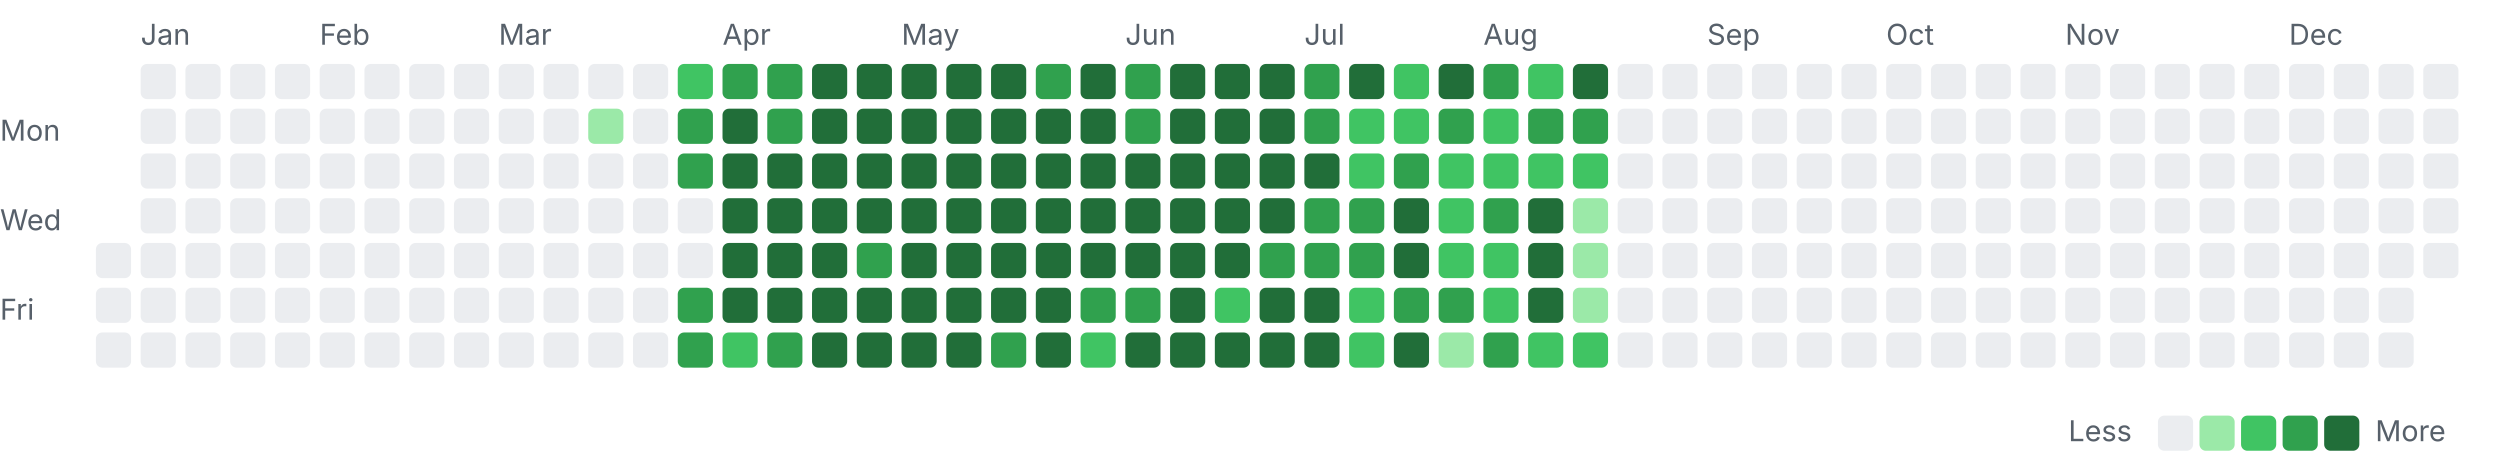
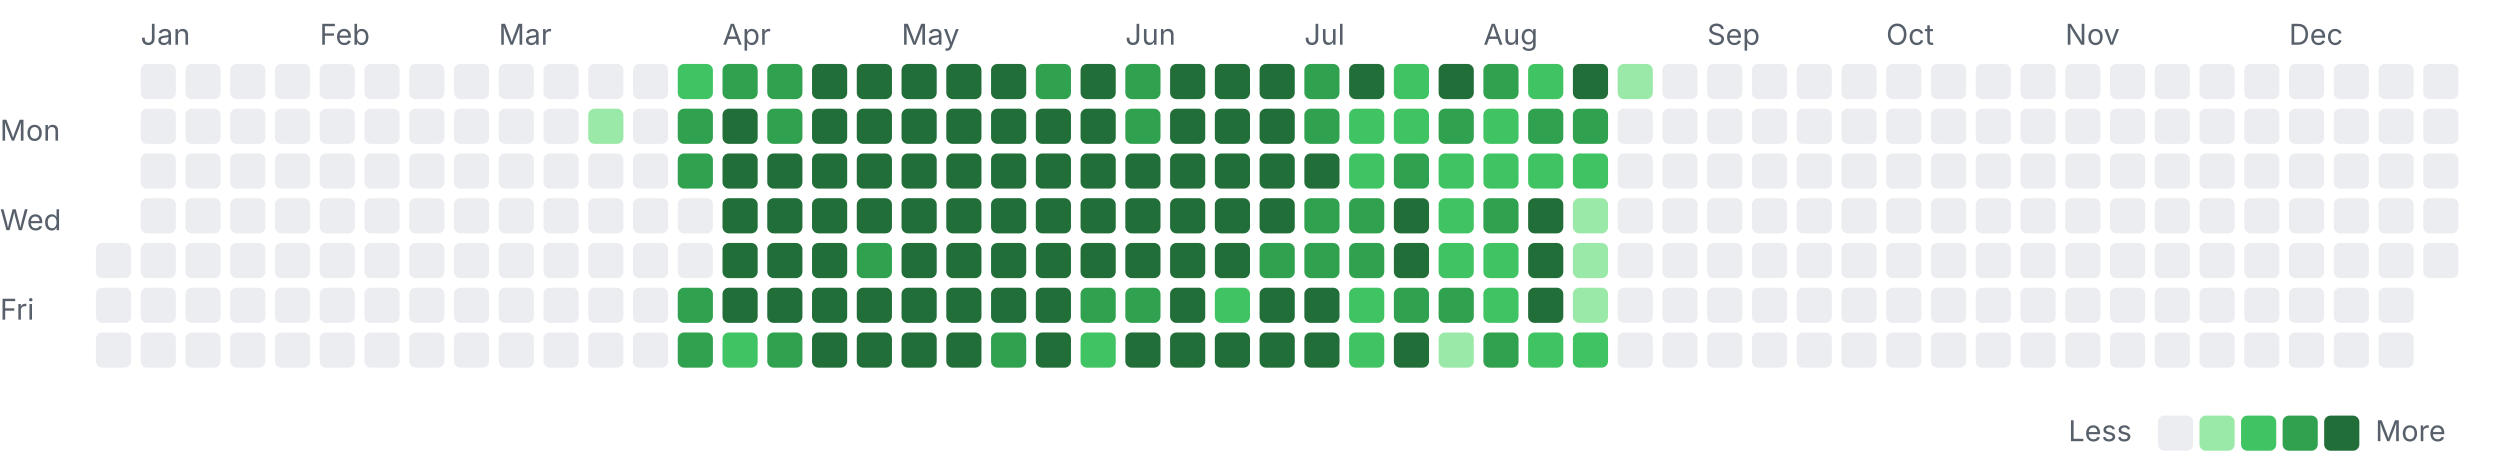
<svg xmlns="http://www.w3.org/2000/svg" width="782" height="142" viewBox="0 0 782 142">
  <style>.l0{fill:#ebedf0}.l1{fill:#9be9a8}.l2{fill:#40c463}.l3{fill:#30a14e}.l4{fill:#216e39} .lbl{fill:#57606a;font:9px -apple-system,Segoe UI,sans-serif}@media(prefers-color-scheme:dark){.l0{fill:#161b22}.l1{fill:#0e4429}.l2{fill:#006d32}.l3{fill:#26a641}.l4{fill:#39d353} .lbl{fill:#8b949e}}</style>
  <text class="lbl" x="44" y="14">Jan</text>
  <text class="lbl" x="100" y="14">Feb</text>
  <text class="lbl" x="156" y="14">Mar</text>
  <text class="lbl" x="226" y="14">Apr</text>
  <text class="lbl" x="282" y="14">May</text>
  <text class="lbl" x="352" y="14">Jun</text>
  <text class="lbl" x="408" y="14">Jul</text>
  <text class="lbl" x="464" y="14">Aug</text>
  <text class="lbl" x="534" y="14">Sep</text>
  <text class="lbl" x="590" y="14">Oct</text>
  <text class="lbl" x="646" y="14">Nov</text>
  <text class="lbl" x="716" y="14">Dec</text>
  <text class="lbl" x="0" y="44">Mon</text>
  <text class="lbl" x="0" y="72">Wed</text>
  <text class="lbl" x="0" y="100">Fri</text>
  <rect class="l0" x="30" y="76" width="11" height="11" rx="2" />
  <rect class="l0" x="30" y="90" width="11" height="11" rx="2" />
  <rect class="l0" x="30" y="104" width="11" height="11" rx="2" />
  <rect class="l0" x="44" y="20" width="11" height="11" rx="2" />
  <rect class="l0" x="44" y="34" width="11" height="11" rx="2" />
  <rect class="l0" x="44" y="48" width="11" height="11" rx="2" />
  <rect class="l0" x="44" y="62" width="11" height="11" rx="2" />
  <rect class="l0" x="44" y="76" width="11" height="11" rx="2" />
  <rect class="l0" x="44" y="90" width="11" height="11" rx="2" />
  <rect class="l0" x="44" y="104" width="11" height="11" rx="2" />
  <rect class="l0" x="58" y="20" width="11" height="11" rx="2" />
  <rect class="l0" x="58" y="34" width="11" height="11" rx="2" />
  <rect class="l0" x="58" y="48" width="11" height="11" rx="2" />
  <rect class="l0" x="58" y="62" width="11" height="11" rx="2" />
  <rect class="l0" x="58" y="76" width="11" height="11" rx="2" />
  <rect class="l0" x="58" y="90" width="11" height="11" rx="2" />
  <rect class="l0" x="58" y="104" width="11" height="11" rx="2" />
  <rect class="l0" x="72" y="20" width="11" height="11" rx="2" />
  <rect class="l0" x="72" y="34" width="11" height="11" rx="2" />
  <rect class="l0" x="72" y="48" width="11" height="11" rx="2" />
  <rect class="l0" x="72" y="62" width="11" height="11" rx="2" />
  <rect class="l0" x="72" y="76" width="11" height="11" rx="2" />
  <rect class="l0" x="72" y="90" width="11" height="11" rx="2" />
  <rect class="l0" x="72" y="104" width="11" height="11" rx="2" />
  <rect class="l0" x="86" y="20" width="11" height="11" rx="2" />
  <rect class="l0" x="86" y="34" width="11" height="11" rx="2" />
  <rect class="l0" x="86" y="48" width="11" height="11" rx="2" />
  <rect class="l0" x="86" y="62" width="11" height="11" rx="2" />
  <rect class="l0" x="86" y="76" width="11" height="11" rx="2" />
  <rect class="l0" x="86" y="90" width="11" height="11" rx="2" />
  <rect class="l0" x="86" y="104" width="11" height="11" rx="2" />
  <rect class="l0" x="100" y="20" width="11" height="11" rx="2" />
  <rect class="l0" x="100" y="34" width="11" height="11" rx="2" />
  <rect class="l0" x="100" y="48" width="11" height="11" rx="2" />
  <rect class="l0" x="100" y="62" width="11" height="11" rx="2" />
  <rect class="l0" x="100" y="76" width="11" height="11" rx="2" />
  <rect class="l0" x="100" y="90" width="11" height="11" rx="2" />
  <rect class="l0" x="100" y="104" width="11" height="11" rx="2" />
  <rect class="l0" x="114" y="20" width="11" height="11" rx="2" />
  <rect class="l0" x="114" y="34" width="11" height="11" rx="2" />
  <rect class="l0" x="114" y="48" width="11" height="11" rx="2" />
  <rect class="l0" x="114" y="62" width="11" height="11" rx="2" />
  <rect class="l0" x="114" y="76" width="11" height="11" rx="2" />
  <rect class="l0" x="114" y="90" width="11" height="11" rx="2" />
  <rect class="l0" x="114" y="104" width="11" height="11" rx="2" />
  <rect class="l0" x="128" y="20" width="11" height="11" rx="2" />
  <rect class="l0" x="128" y="34" width="11" height="11" rx="2" />
  <rect class="l0" x="128" y="48" width="11" height="11" rx="2" />
  <rect class="l0" x="128" y="62" width="11" height="11" rx="2" />
  <rect class="l0" x="128" y="76" width="11" height="11" rx="2" />
  <rect class="l0" x="128" y="90" width="11" height="11" rx="2" />
  <rect class="l0" x="128" y="104" width="11" height="11" rx="2" />
  <rect class="l0" x="142" y="20" width="11" height="11" rx="2" />
  <rect class="l0" x="142" y="34" width="11" height="11" rx="2" />
  <rect class="l0" x="142" y="48" width="11" height="11" rx="2" />
  <rect class="l0" x="142" y="62" width="11" height="11" rx="2" />
  <rect class="l0" x="142" y="76" width="11" height="11" rx="2" />
  <rect class="l0" x="142" y="90" width="11" height="11" rx="2" />
  <rect class="l0" x="142" y="104" width="11" height="11" rx="2" />
  <rect class="l0" x="156" y="20" width="11" height="11" rx="2" />
  <rect class="l0" x="156" y="34" width="11" height="11" rx="2" />
  <rect class="l0" x="156" y="48" width="11" height="11" rx="2" />
  <rect class="l0" x="156" y="62" width="11" height="11" rx="2" />
  <rect class="l0" x="156" y="76" width="11" height="11" rx="2" />
  <rect class="l0" x="156" y="90" width="11" height="11" rx="2" />
  <rect class="l0" x="156" y="104" width="11" height="11" rx="2" />
  <rect class="l0" x="170" y="20" width="11" height="11" rx="2" />
  <rect class="l0" x="170" y="34" width="11" height="11" rx="2" />
  <rect class="l0" x="170" y="48" width="11" height="11" rx="2" />
  <rect class="l0" x="170" y="62" width="11" height="11" rx="2" />
  <rect class="l0" x="170" y="76" width="11" height="11" rx="2" />
  <rect class="l0" x="170" y="90" width="11" height="11" rx="2" />
  <rect class="l0" x="170" y="104" width="11" height="11" rx="2" />
  <rect class="l0" x="184" y="20" width="11" height="11" rx="2" />
  <rect class="l1" x="184" y="34" width="11" height="11" rx="2" />
  <rect class="l0" x="184" y="48" width="11" height="11" rx="2" />
  <rect class="l0" x="184" y="62" width="11" height="11" rx="2" />
  <rect class="l0" x="184" y="76" width="11" height="11" rx="2" />
  <rect class="l0" x="184" y="90" width="11" height="11" rx="2" />
  <rect class="l0" x="184" y="104" width="11" height="11" rx="2" />
  <rect class="l0" x="198" y="20" width="11" height="11" rx="2" />
  <rect class="l0" x="198" y="34" width="11" height="11" rx="2" />
  <rect class="l0" x="198" y="48" width="11" height="11" rx="2" />
  <rect class="l0" x="198" y="62" width="11" height="11" rx="2" />
  <rect class="l0" x="198" y="76" width="11" height="11" rx="2" />
  <rect class="l0" x="198" y="90" width="11" height="11" rx="2" />
  <rect class="l0" x="198" y="104" width="11" height="11" rx="2" />
  <rect class="l2" x="212" y="20" width="11" height="11" rx="2" />
  <rect class="l3" x="212" y="34" width="11" height="11" rx="2" />
  <rect class="l3" x="212" y="48" width="11" height="11" rx="2" />
  <rect class="l0" x="212" y="62" width="11" height="11" rx="2" />
  <rect class="l0" x="212" y="76" width="11" height="11" rx="2" />
  <rect class="l3" x="212" y="90" width="11" height="11" rx="2" />
  <rect class="l3" x="212" y="104" width="11" height="11" rx="2" />
  <rect class="l3" x="226" y="20" width="11" height="11" rx="2" />
  <rect class="l4" x="226" y="34" width="11" height="11" rx="2" />
  <rect class="l4" x="226" y="48" width="11" height="11" rx="2" />
  <rect class="l4" x="226" y="62" width="11" height="11" rx="2" />
  <rect class="l4" x="226" y="76" width="11" height="11" rx="2" />
  <rect class="l4" x="226" y="90" width="11" height="11" rx="2" />
  <rect class="l2" x="226" y="104" width="11" height="11" rx="2" />
  <rect class="l3" x="240" y="20" width="11" height="11" rx="2" />
  <rect class="l3" x="240" y="34" width="11" height="11" rx="2" />
  <rect class="l4" x="240" y="48" width="11" height="11" rx="2" />
  <rect class="l4" x="240" y="62" width="11" height="11" rx="2" />
  <rect class="l4" x="240" y="76" width="11" height="11" rx="2" />
  <rect class="l4" x="240" y="90" width="11" height="11" rx="2" />
  <rect class="l3" x="240" y="104" width="11" height="11" rx="2" />
  <rect class="l4" x="254" y="20" width="11" height="11" rx="2" />
  <rect class="l4" x="254" y="34" width="11" height="11" rx="2" />
  <rect class="l4" x="254" y="48" width="11" height="11" rx="2" />
  <rect class="l4" x="254" y="62" width="11" height="11" rx="2" />
  <rect class="l4" x="254" y="76" width="11" height="11" rx="2" />
  <rect class="l4" x="254" y="90" width="11" height="11" rx="2" />
  <rect class="l4" x="254" y="104" width="11" height="11" rx="2" />
  <rect class="l4" x="268" y="20" width="11" height="11" rx="2" />
  <rect class="l4" x="268" y="34" width="11" height="11" rx="2" />
  <rect class="l4" x="268" y="48" width="11" height="11" rx="2" />
  <rect class="l4" x="268" y="62" width="11" height="11" rx="2" />
  <rect class="l3" x="268" y="76" width="11" height="11" rx="2" />
  <rect class="l4" x="268" y="90" width="11" height="11" rx="2" />
  <rect class="l4" x="268" y="104" width="11" height="11" rx="2" />
  <rect class="l4" x="282" y="20" width="11" height="11" rx="2" />
  <rect class="l4" x="282" y="34" width="11" height="11" rx="2" />
  <rect class="l4" x="282" y="48" width="11" height="11" rx="2" />
  <rect class="l4" x="282" y="62" width="11" height="11" rx="2" />
  <rect class="l4" x="282" y="76" width="11" height="11" rx="2" />
  <rect class="l4" x="282" y="90" width="11" height="11" rx="2" />
  <rect class="l4" x="282" y="104" width="11" height="11" rx="2" />
  <rect class="l4" x="296" y="20" width="11" height="11" rx="2" />
  <rect class="l4" x="296" y="34" width="11" height="11" rx="2" />
  <rect class="l4" x="296" y="48" width="11" height="11" rx="2" />
  <rect class="l4" x="296" y="62" width="11" height="11" rx="2" />
  <rect class="l4" x="296" y="76" width="11" height="11" rx="2" />
  <rect class="l4" x="296" y="90" width="11" height="11" rx="2" />
  <rect class="l4" x="296" y="104" width="11" height="11" rx="2" />
  <rect class="l4" x="310" y="20" width="11" height="11" rx="2" />
  <rect class="l4" x="310" y="34" width="11" height="11" rx="2" />
  <rect class="l4" x="310" y="48" width="11" height="11" rx="2" />
  <rect class="l4" x="310" y="62" width="11" height="11" rx="2" />
  <rect class="l4" x="310" y="76" width="11" height="11" rx="2" />
  <rect class="l4" x="310" y="90" width="11" height="11" rx="2" />
  <rect class="l3" x="310" y="104" width="11" height="11" rx="2" />
  <rect class="l3" x="324" y="20" width="11" height="11" rx="2" />
  <rect class="l4" x="324" y="34" width="11" height="11" rx="2" />
  <rect class="l4" x="324" y="48" width="11" height="11" rx="2" />
  <rect class="l4" x="324" y="62" width="11" height="11" rx="2" />
  <rect class="l4" x="324" y="76" width="11" height="11" rx="2" />
  <rect class="l4" x="324" y="90" width="11" height="11" rx="2" />
  <rect class="l4" x="324" y="104" width="11" height="11" rx="2" />
  <rect class="l4" x="338" y="20" width="11" height="11" rx="2" />
  <rect class="l4" x="338" y="34" width="11" height="11" rx="2" />
  <rect class="l4" x="338" y="48" width="11" height="11" rx="2" />
  <rect class="l4" x="338" y="62" width="11" height="11" rx="2" />
  <rect class="l4" x="338" y="76" width="11" height="11" rx="2" />
  <rect class="l3" x="338" y="90" width="11" height="11" rx="2" />
  <rect class="l2" x="338" y="104" width="11" height="11" rx="2" />
  <rect class="l3" x="352" y="20" width="11" height="11" rx="2" />
  <rect class="l3" x="352" y="34" width="11" height="11" rx="2" />
  <rect class="l4" x="352" y="48" width="11" height="11" rx="2" />
  <rect class="l4" x="352" y="62" width="11" height="11" rx="2" />
  <rect class="l4" x="352" y="76" width="11" height="11" rx="2" />
  <rect class="l3" x="352" y="90" width="11" height="11" rx="2" />
  <rect class="l4" x="352" y="104" width="11" height="11" rx="2" />
  <rect class="l4" x="366" y="20" width="11" height="11" rx="2" />
  <rect class="l4" x="366" y="34" width="11" height="11" rx="2" />
  <rect class="l4" x="366" y="48" width="11" height="11" rx="2" />
  <rect class="l4" x="366" y="62" width="11" height="11" rx="2" />
  <rect class="l4" x="366" y="76" width="11" height="11" rx="2" />
  <rect class="l4" x="366" y="90" width="11" height="11" rx="2" />
  <rect class="l4" x="366" y="104" width="11" height="11" rx="2" />
  <rect class="l4" x="380" y="20" width="11" height="11" rx="2" />
  <rect class="l4" x="380" y="34" width="11" height="11" rx="2" />
  <rect class="l4" x="380" y="48" width="11" height="11" rx="2" />
  <rect class="l4" x="380" y="62" width="11" height="11" rx="2" />
  <rect class="l4" x="380" y="76" width="11" height="11" rx="2" />
  <rect class="l2" x="380" y="90" width="11" height="11" rx="2" />
  <rect class="l4" x="380" y="104" width="11" height="11" rx="2" />
  <rect class="l4" x="394" y="20" width="11" height="11" rx="2" />
  <rect class="l4" x="394" y="34" width="11" height="11" rx="2" />
  <rect class="l4" x="394" y="48" width="11" height="11" rx="2" />
  <rect class="l4" x="394" y="62" width="11" height="11" rx="2" />
  <rect class="l3" x="394" y="76" width="11" height="11" rx="2" />
  <rect class="l4" x="394" y="90" width="11" height="11" rx="2" />
  <rect class="l4" x="394" y="104" width="11" height="11" rx="2" />
  <rect class="l3" x="408" y="20" width="11" height="11" rx="2" />
  <rect class="l3" x="408" y="34" width="11" height="11" rx="2" />
  <rect class="l4" x="408" y="48" width="11" height="11" rx="2" />
  <rect class="l3" x="408" y="62" width="11" height="11" rx="2" />
  <rect class="l3" x="408" y="76" width="11" height="11" rx="2" />
  <rect class="l4" x="408" y="90" width="11" height="11" rx="2" />
  <rect class="l4" x="408" y="104" width="11" height="11" rx="2" />
  <rect class="l4" x="422" y="20" width="11" height="11" rx="2" />
  <rect class="l2" x="422" y="34" width="11" height="11" rx="2" />
  <rect class="l2" x="422" y="48" width="11" height="11" rx="2" />
  <rect class="l3" x="422" y="62" width="11" height="11" rx="2" />
  <rect class="l3" x="422" y="76" width="11" height="11" rx="2" />
  <rect class="l2" x="422" y="90" width="11" height="11" rx="2" />
  <rect class="l2" x="422" y="104" width="11" height="11" rx="2" />
  <rect class="l2" x="436" y="20" width="11" height="11" rx="2" />
  <rect class="l2" x="436" y="34" width="11" height="11" rx="2" />
  <rect class="l3" x="436" y="48" width="11" height="11" rx="2" />
  <rect class="l4" x="436" y="62" width="11" height="11" rx="2" />
  <rect class="l4" x="436" y="76" width="11" height="11" rx="2" />
  <rect class="l3" x="436" y="90" width="11" height="11" rx="2" />
  <rect class="l4" x="436" y="104" width="11" height="11" rx="2" />
  <rect class="l4" x="450" y="20" width="11" height="11" rx="2" />
  <rect class="l3" x="450" y="34" width="11" height="11" rx="2" />
  <rect class="l2" x="450" y="48" width="11" height="11" rx="2" />
  <rect class="l2" x="450" y="62" width="11" height="11" rx="2" />
  <rect class="l2" x="450" y="76" width="11" height="11" rx="2" />
  <rect class="l3" x="450" y="90" width="11" height="11" rx="2" />
  <rect class="l1" x="450" y="104" width="11" height="11" rx="2" />
  <rect class="l3" x="464" y="20" width="11" height="11" rx="2" />
  <rect class="l2" x="464" y="34" width="11" height="11" rx="2" />
  <rect class="l2" x="464" y="48" width="11" height="11" rx="2" />
  <rect class="l3" x="464" y="62" width="11" height="11" rx="2" />
  <rect class="l2" x="464" y="76" width="11" height="11" rx="2" />
  <rect class="l2" x="464" y="90" width="11" height="11" rx="2" />
  <rect class="l3" x="464" y="104" width="11" height="11" rx="2" />
  <rect class="l2" x="478" y="20" width="11" height="11" rx="2" />
  <rect class="l3" x="478" y="34" width="11" height="11" rx="2" />
  <rect class="l2" x="478" y="48" width="11" height="11" rx="2" />
  <rect class="l4" x="478" y="62" width="11" height="11" rx="2" />
  <rect class="l4" x="478" y="76" width="11" height="11" rx="2" />
  <rect class="l4" x="478" y="90" width="11" height="11" rx="2" />
  <rect class="l2" x="478" y="104" width="11" height="11" rx="2" />
  <rect class="l4" x="492" y="20" width="11" height="11" rx="2" />
  <rect class="l3" x="492" y="34" width="11" height="11" rx="2" />
  <rect class="l2" x="492" y="48" width="11" height="11" rx="2" />
  <rect class="l1" x="492" y="62" width="11" height="11" rx="2" />
  <rect class="l1" x="492" y="76" width="11" height="11" rx="2" />
  <rect class="l1" x="492" y="90" width="11" height="11" rx="2" />
  <rect class="l2" x="492" y="104" width="11" height="11" rx="2" />
-   <rect class="l0" x="506" y="20" width="11" height="11" rx="2" />
+   <rect class="l1" x="506" y="20" width="11" height="11" rx="2" />
  <rect class="l0" x="506" y="34" width="11" height="11" rx="2" />
  <rect class="l0" x="506" y="48" width="11" height="11" rx="2" />
  <rect class="l0" x="506" y="62" width="11" height="11" rx="2" />
  <rect class="l0" x="506" y="76" width="11" height="11" rx="2" />
  <rect class="l0" x="506" y="90" width="11" height="11" rx="2" />
  <rect class="l0" x="506" y="104" width="11" height="11" rx="2" />
  <rect class="l0" x="520" y="20" width="11" height="11" rx="2" />
  <rect class="l0" x="520" y="34" width="11" height="11" rx="2" />
  <rect class="l0" x="520" y="48" width="11" height="11" rx="2" />
  <rect class="l0" x="520" y="62" width="11" height="11" rx="2" />
  <rect class="l0" x="520" y="76" width="11" height="11" rx="2" />
  <rect class="l0" x="520" y="90" width="11" height="11" rx="2" />
  <rect class="l0" x="520" y="104" width="11" height="11" rx="2" />
  <rect class="l0" x="534" y="20" width="11" height="11" rx="2" />
  <rect class="l0" x="534" y="34" width="11" height="11" rx="2" />
  <rect class="l0" x="534" y="48" width="11" height="11" rx="2" />
  <rect class="l0" x="534" y="62" width="11" height="11" rx="2" />
  <rect class="l0" x="534" y="76" width="11" height="11" rx="2" />
  <rect class="l0" x="534" y="90" width="11" height="11" rx="2" />
  <rect class="l0" x="534" y="104" width="11" height="11" rx="2" />
  <rect class="l0" x="548" y="20" width="11" height="11" rx="2" />
  <rect class="l0" x="548" y="34" width="11" height="11" rx="2" />
  <rect class="l0" x="548" y="48" width="11" height="11" rx="2" />
  <rect class="l0" x="548" y="62" width="11" height="11" rx="2" />
  <rect class="l0" x="548" y="76" width="11" height="11" rx="2" />
  <rect class="l0" x="548" y="90" width="11" height="11" rx="2" />
  <rect class="l0" x="548" y="104" width="11" height="11" rx="2" />
  <rect class="l0" x="562" y="20" width="11" height="11" rx="2" />
  <rect class="l0" x="562" y="34" width="11" height="11" rx="2" />
  <rect class="l0" x="562" y="48" width="11" height="11" rx="2" />
  <rect class="l0" x="562" y="62" width="11" height="11" rx="2" />
  <rect class="l0" x="562" y="76" width="11" height="11" rx="2" />
  <rect class="l0" x="562" y="90" width="11" height="11" rx="2" />
  <rect class="l0" x="562" y="104" width="11" height="11" rx="2" />
  <rect class="l0" x="576" y="20" width="11" height="11" rx="2" />
  <rect class="l0" x="576" y="34" width="11" height="11" rx="2" />
  <rect class="l0" x="576" y="48" width="11" height="11" rx="2" />
  <rect class="l0" x="576" y="62" width="11" height="11" rx="2" />
  <rect class="l0" x="576" y="76" width="11" height="11" rx="2" />
  <rect class="l0" x="576" y="90" width="11" height="11" rx="2" />
  <rect class="l0" x="576" y="104" width="11" height="11" rx="2" />
  <rect class="l0" x="590" y="20" width="11" height="11" rx="2" />
  <rect class="l0" x="590" y="34" width="11" height="11" rx="2" />
  <rect class="l0" x="590" y="48" width="11" height="11" rx="2" />
  <rect class="l0" x="590" y="62" width="11" height="11" rx="2" />
  <rect class="l0" x="590" y="76" width="11" height="11" rx="2" />
  <rect class="l0" x="590" y="90" width="11" height="11" rx="2" />
  <rect class="l0" x="590" y="104" width="11" height="11" rx="2" />
  <rect class="l0" x="604" y="20" width="11" height="11" rx="2" />
  <rect class="l0" x="604" y="34" width="11" height="11" rx="2" />
  <rect class="l0" x="604" y="48" width="11" height="11" rx="2" />
  <rect class="l0" x="604" y="62" width="11" height="11" rx="2" />
  <rect class="l0" x="604" y="76" width="11" height="11" rx="2" />
  <rect class="l0" x="604" y="90" width="11" height="11" rx="2" />
  <rect class="l0" x="604" y="104" width="11" height="11" rx="2" />
  <rect class="l0" x="618" y="20" width="11" height="11" rx="2" />
  <rect class="l0" x="618" y="34" width="11" height="11" rx="2" />
  <rect class="l0" x="618" y="48" width="11" height="11" rx="2" />
  <rect class="l0" x="618" y="62" width="11" height="11" rx="2" />
  <rect class="l0" x="618" y="76" width="11" height="11" rx="2" />
  <rect class="l0" x="618" y="90" width="11" height="11" rx="2" />
  <rect class="l0" x="618" y="104" width="11" height="11" rx="2" />
  <rect class="l0" x="632" y="20" width="11" height="11" rx="2" />
  <rect class="l0" x="632" y="34" width="11" height="11" rx="2" />
  <rect class="l0" x="632" y="48" width="11" height="11" rx="2" />
  <rect class="l0" x="632" y="62" width="11" height="11" rx="2" />
  <rect class="l0" x="632" y="76" width="11" height="11" rx="2" />
  <rect class="l0" x="632" y="90" width="11" height="11" rx="2" />
  <rect class="l0" x="632" y="104" width="11" height="11" rx="2" />
  <rect class="l0" x="646" y="20" width="11" height="11" rx="2" />
  <rect class="l0" x="646" y="34" width="11" height="11" rx="2" />
  <rect class="l0" x="646" y="48" width="11" height="11" rx="2" />
  <rect class="l0" x="646" y="62" width="11" height="11" rx="2" />
  <rect class="l0" x="646" y="76" width="11" height="11" rx="2" />
  <rect class="l0" x="646" y="90" width="11" height="11" rx="2" />
  <rect class="l0" x="646" y="104" width="11" height="11" rx="2" />
  <rect class="l0" x="660" y="20" width="11" height="11" rx="2" />
  <rect class="l0" x="660" y="34" width="11" height="11" rx="2" />
  <rect class="l0" x="660" y="48" width="11" height="11" rx="2" />
  <rect class="l0" x="660" y="62" width="11" height="11" rx="2" />
  <rect class="l0" x="660" y="76" width="11" height="11" rx="2" />
  <rect class="l0" x="660" y="90" width="11" height="11" rx="2" />
  <rect class="l0" x="660" y="104" width="11" height="11" rx="2" />
  <rect class="l0" x="674" y="20" width="11" height="11" rx="2" />
  <rect class="l0" x="674" y="34" width="11" height="11" rx="2" />
  <rect class="l0" x="674" y="48" width="11" height="11" rx="2" />
  <rect class="l0" x="674" y="62" width="11" height="11" rx="2" />
  <rect class="l0" x="674" y="76" width="11" height="11" rx="2" />
  <rect class="l0" x="674" y="90" width="11" height="11" rx="2" />
  <rect class="l0" x="674" y="104" width="11" height="11" rx="2" />
  <rect class="l0" x="688" y="20" width="11" height="11" rx="2" />
  <rect class="l0" x="688" y="34" width="11" height="11" rx="2" />
  <rect class="l0" x="688" y="48" width="11" height="11" rx="2" />
  <rect class="l0" x="688" y="62" width="11" height="11" rx="2" />
  <rect class="l0" x="688" y="76" width="11" height="11" rx="2" />
  <rect class="l0" x="688" y="90" width="11" height="11" rx="2" />
  <rect class="l0" x="688" y="104" width="11" height="11" rx="2" />
  <rect class="l0" x="702" y="20" width="11" height="11" rx="2" />
  <rect class="l0" x="702" y="34" width="11" height="11" rx="2" />
  <rect class="l0" x="702" y="48" width="11" height="11" rx="2" />
  <rect class="l0" x="702" y="62" width="11" height="11" rx="2" />
  <rect class="l0" x="702" y="76" width="11" height="11" rx="2" />
  <rect class="l0" x="702" y="90" width="11" height="11" rx="2" />
  <rect class="l0" x="702" y="104" width="11" height="11" rx="2" />
  <rect class="l0" x="716" y="20" width="11" height="11" rx="2" />
  <rect class="l0" x="716" y="34" width="11" height="11" rx="2" />
  <rect class="l0" x="716" y="48" width="11" height="11" rx="2" />
  <rect class="l0" x="716" y="62" width="11" height="11" rx="2" />
  <rect class="l0" x="716" y="76" width="11" height="11" rx="2" />
  <rect class="l0" x="716" y="90" width="11" height="11" rx="2" />
  <rect class="l0" x="716" y="104" width="11" height="11" rx="2" />
  <rect class="l0" x="730" y="20" width="11" height="11" rx="2" />
  <rect class="l0" x="730" y="34" width="11" height="11" rx="2" />
  <rect class="l0" x="730" y="48" width="11" height="11" rx="2" />
  <rect class="l0" x="730" y="62" width="11" height="11" rx="2" />
  <rect class="l0" x="730" y="76" width="11" height="11" rx="2" />
  <rect class="l0" x="730" y="90" width="11" height="11" rx="2" />
  <rect class="l0" x="730" y="104" width="11" height="11" rx="2" />
  <rect class="l0" x="744" y="20" width="11" height="11" rx="2" />
  <rect class="l0" x="744" y="34" width="11" height="11" rx="2" />
  <rect class="l0" x="744" y="48" width="11" height="11" rx="2" />
  <rect class="l0" x="744" y="62" width="11" height="11" rx="2" />
  <rect class="l0" x="744" y="76" width="11" height="11" rx="2" />
  <rect class="l0" x="744" y="90" width="11" height="11" rx="2" />
  <rect class="l0" x="744" y="104" width="11" height="11" rx="2" />
  <rect class="l0" x="758" y="20" width="11" height="11" rx="2" />
  <rect class="l0" x="758" y="34" width="11" height="11" rx="2" />
  <rect class="l0" x="758" y="48" width="11" height="11" rx="2" />
  <rect class="l0" x="758" y="62" width="11" height="11" rx="2" />
  <rect class="l0" x="758" y="76" width="11" height="11" rx="2" />
  <text class="lbl" x="647" y="138">Less</text>
  <rect class="l0" x="675" y="130" width="11" height="11" rx="2" />
  <rect class="l1" x="688" y="130" width="11" height="11" rx="2" />
  <rect class="l2" x="701" y="130" width="11" height="11" rx="2" />
  <rect class="l3" x="714" y="130" width="11" height="11" rx="2" />
  <rect class="l4" x="727" y="130" width="11" height="11" rx="2" />
  <text class="lbl" x="743" y="138">More</text>
</svg>
